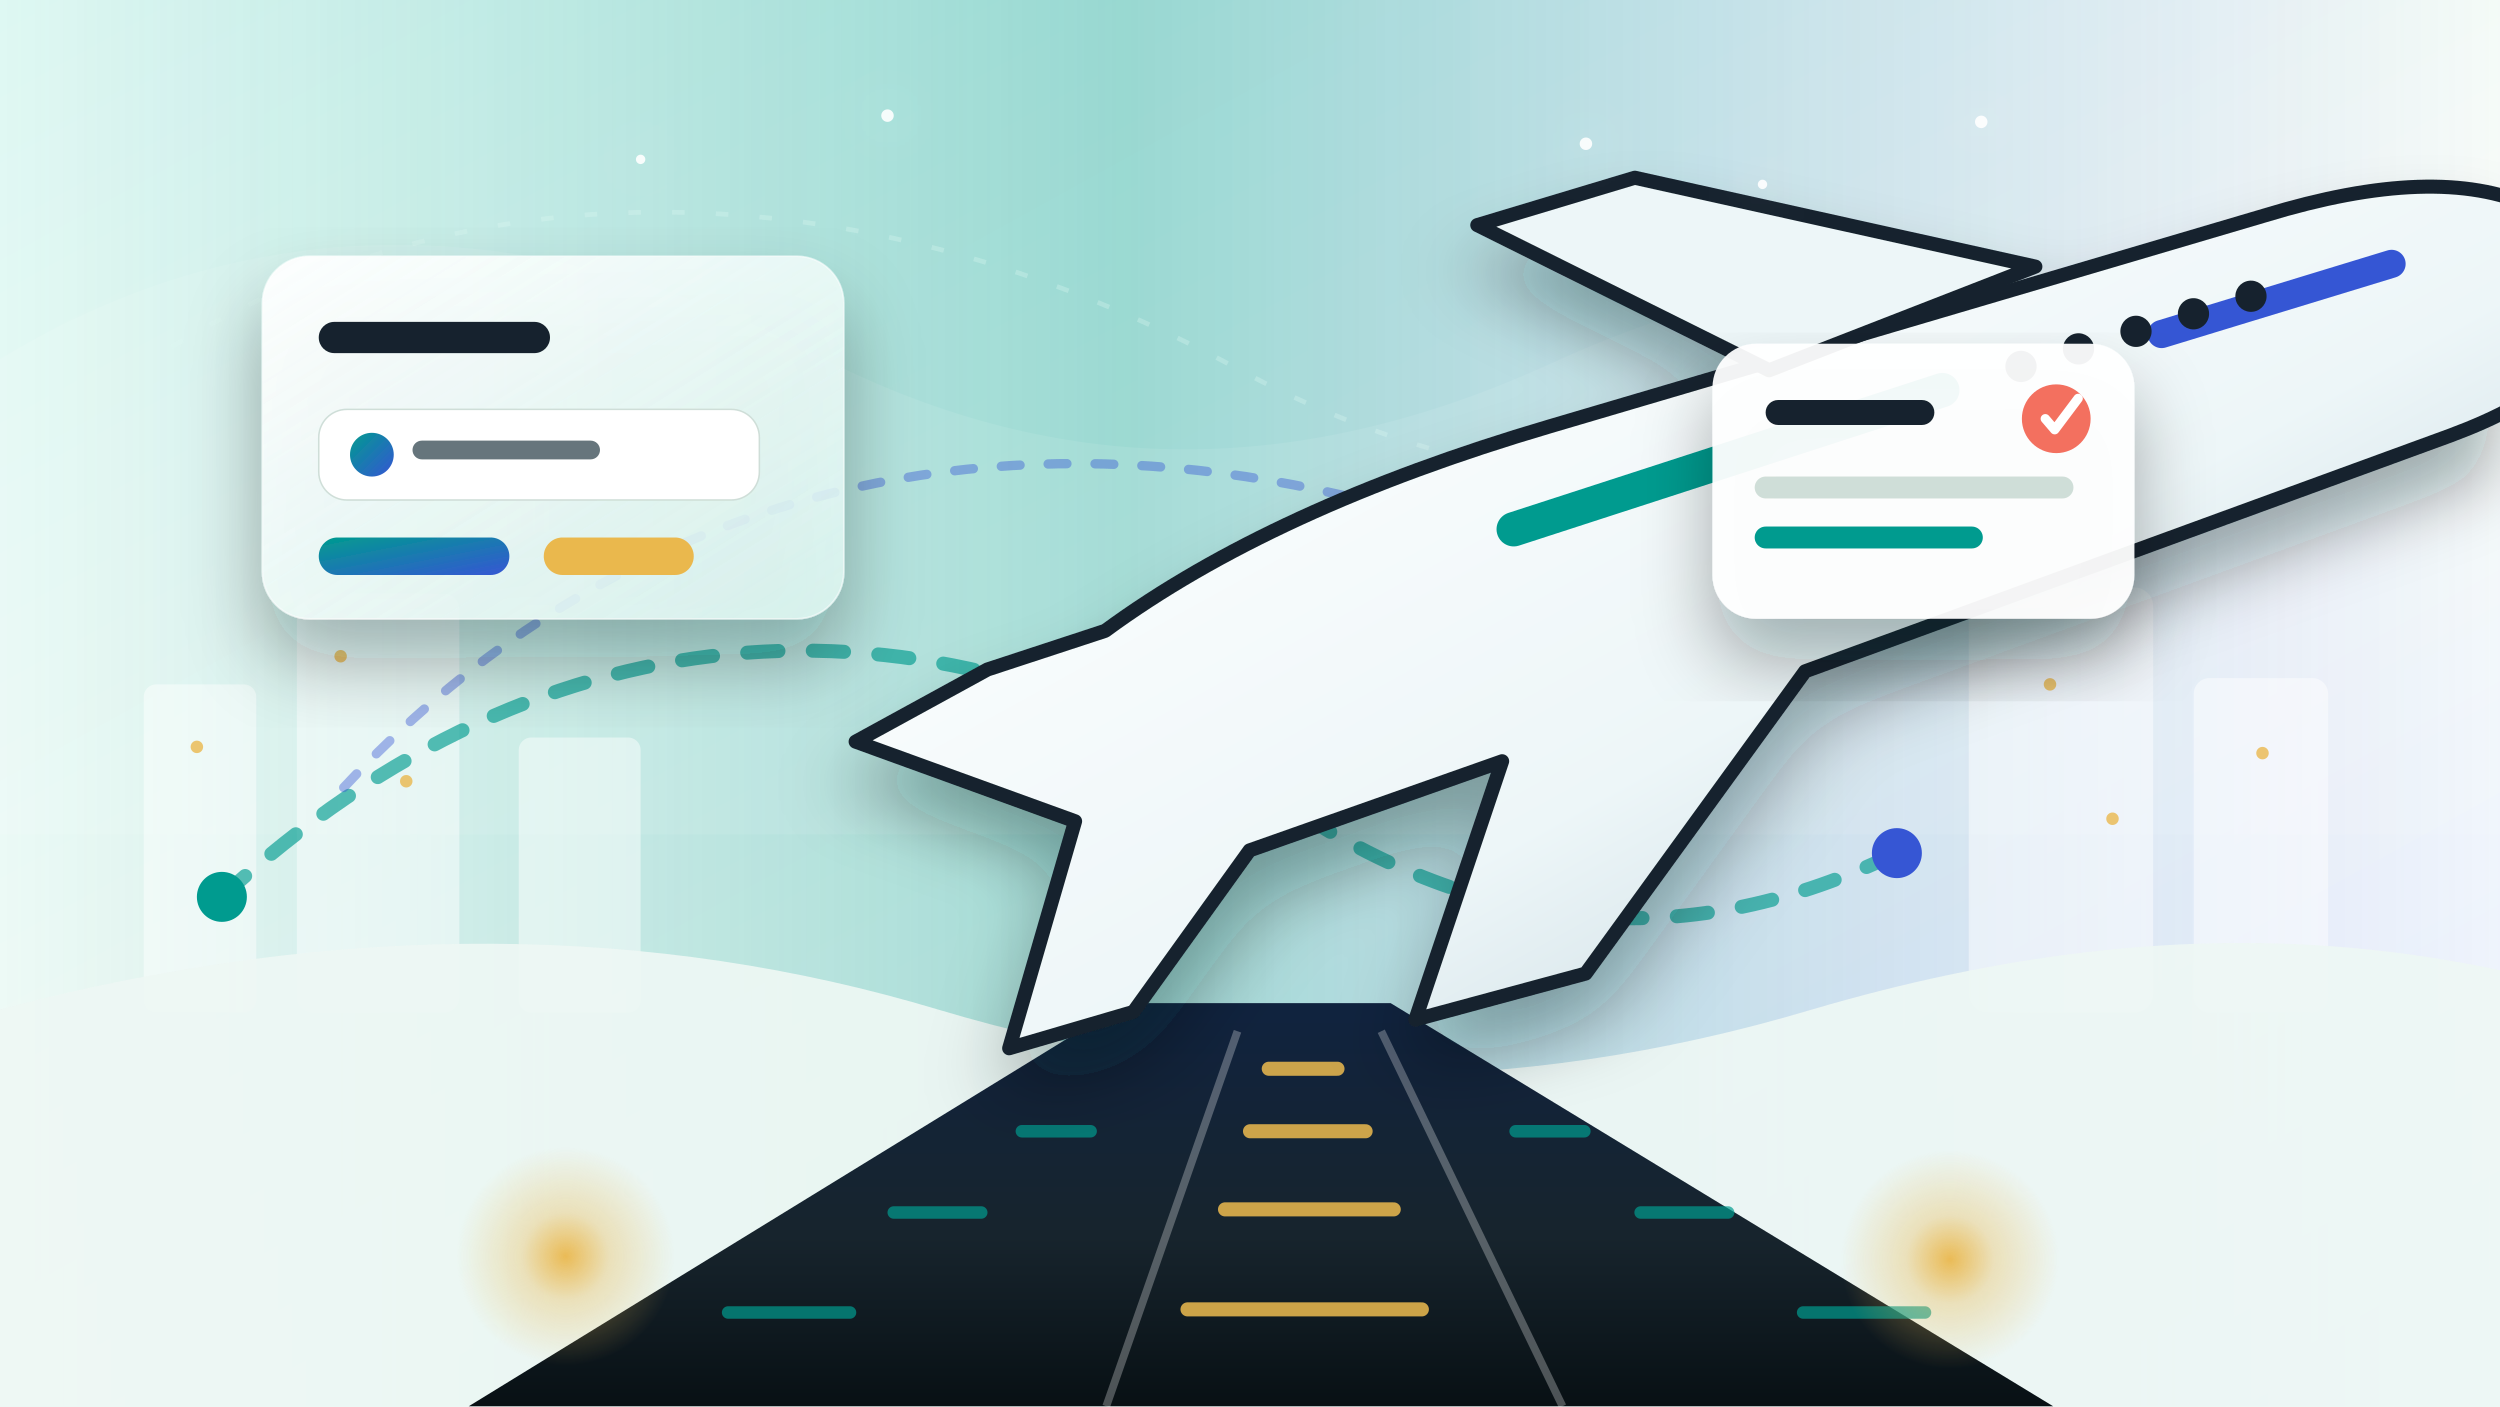
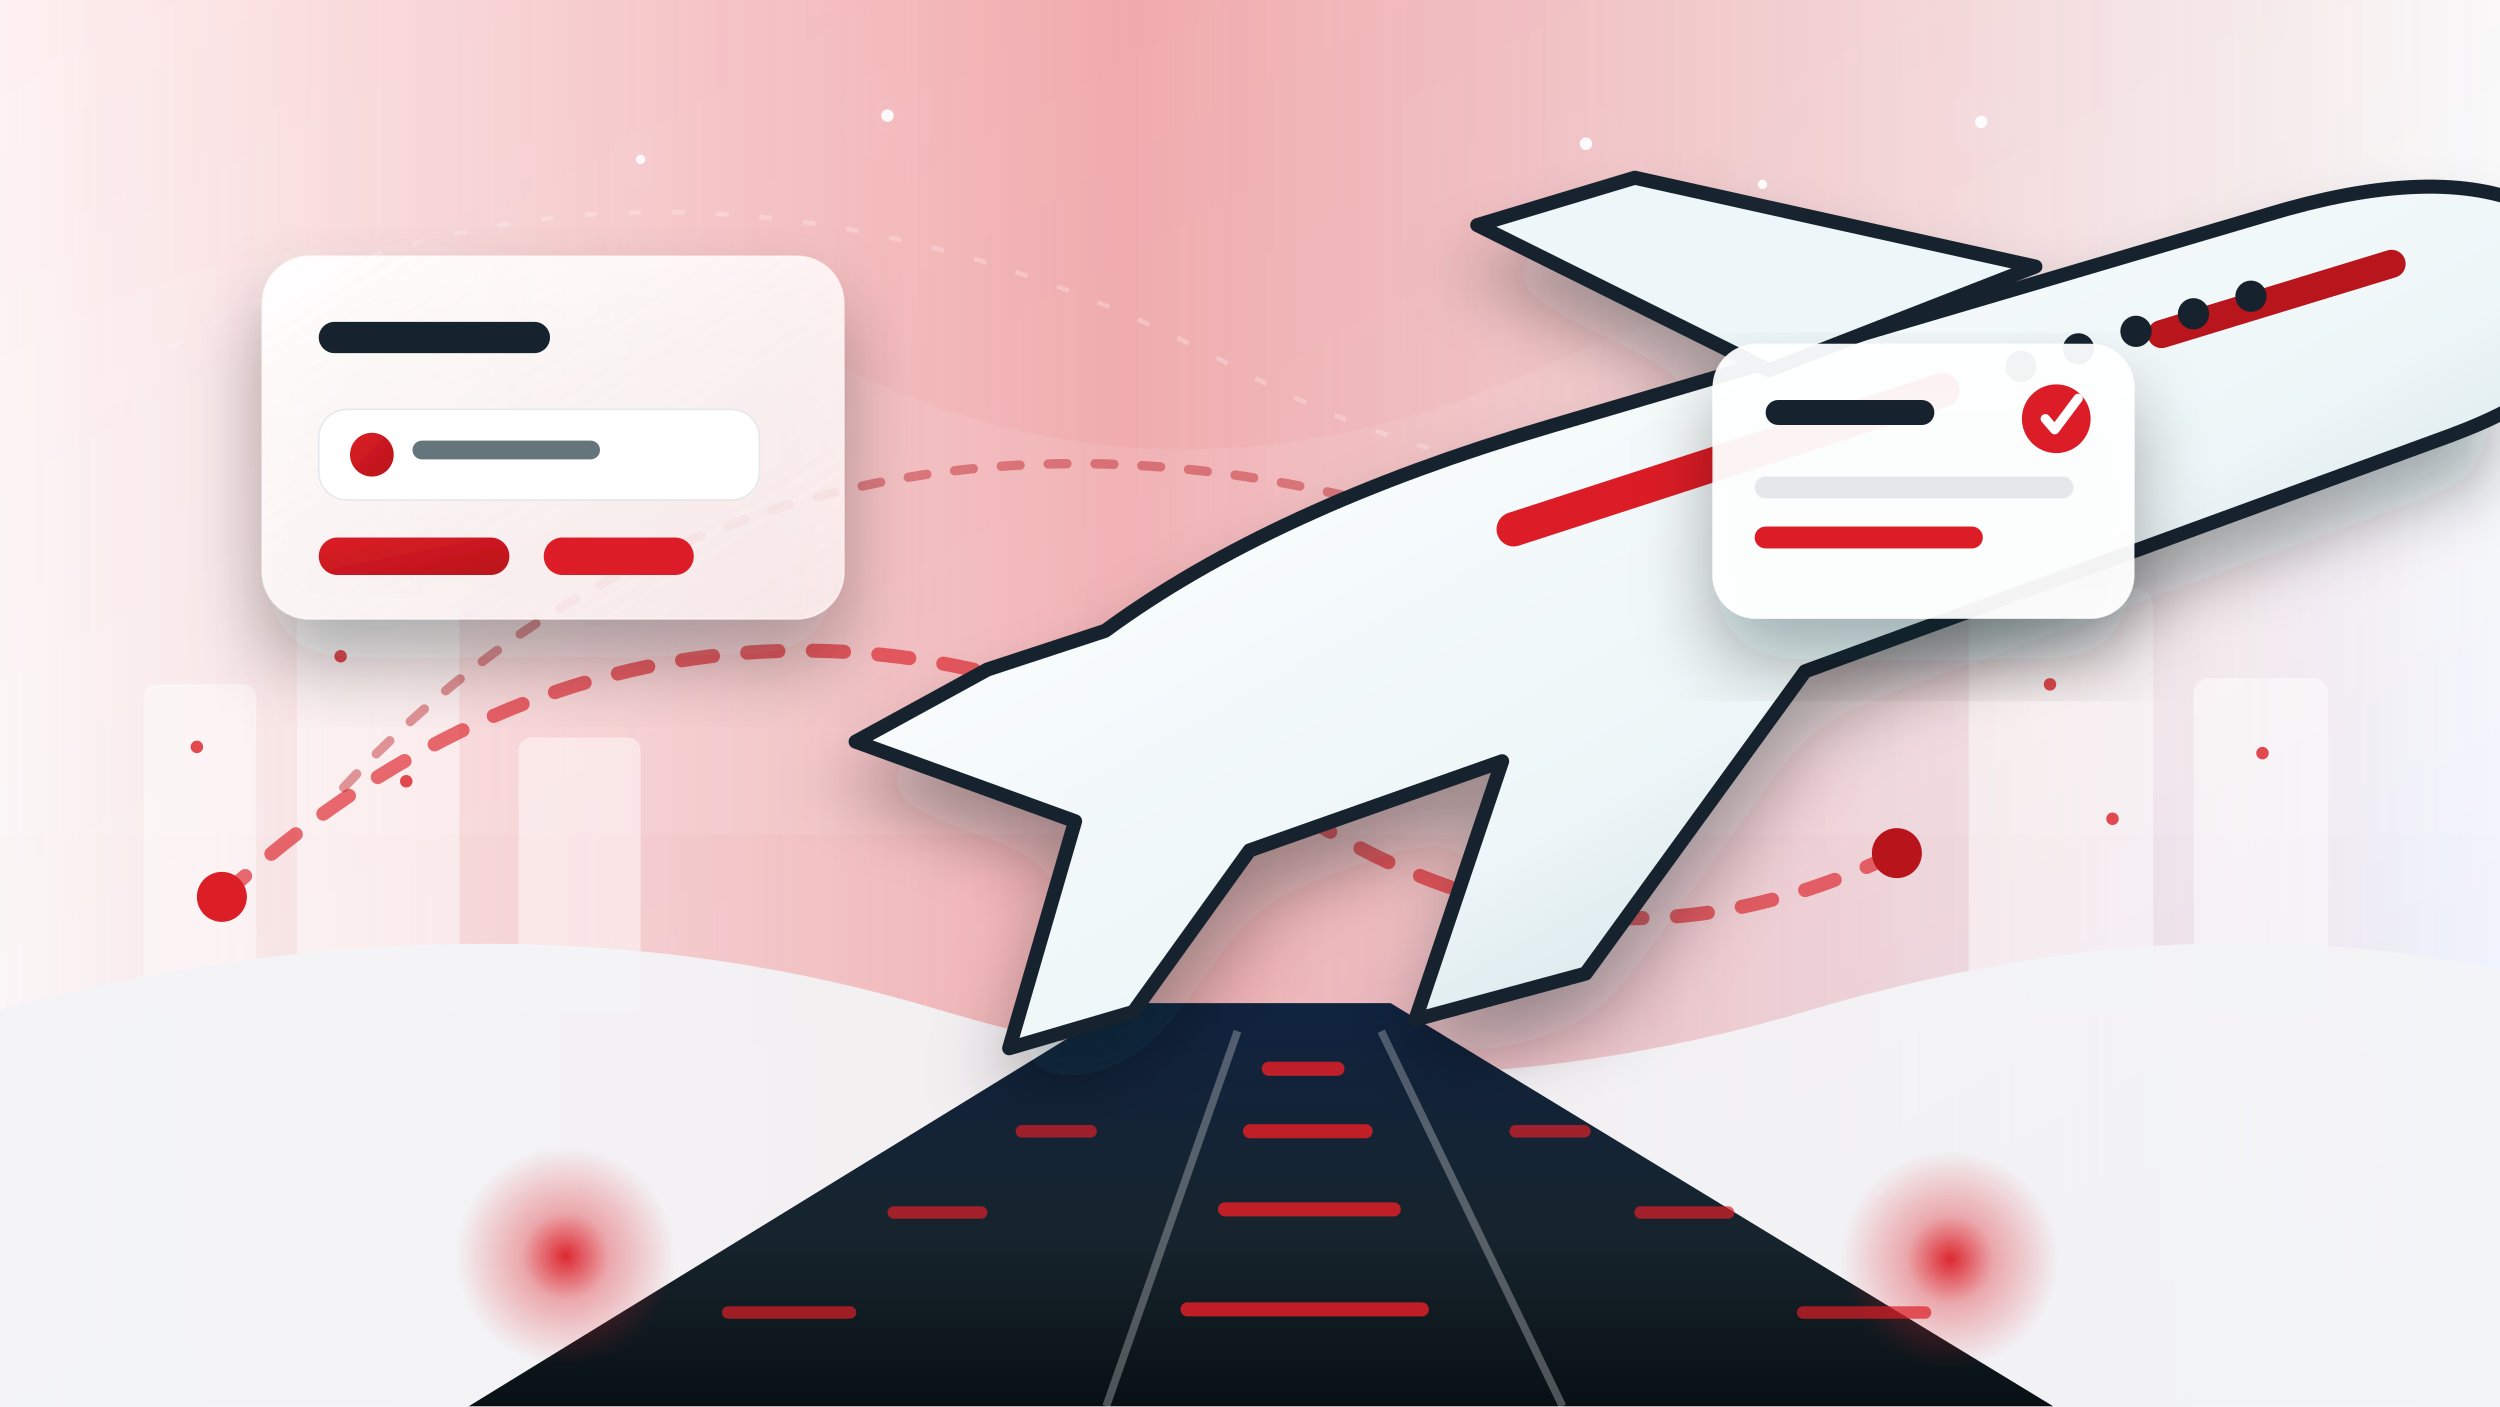
<svg xmlns="http://www.w3.org/2000/svg" viewBox="0 0 1600 900" role="img" aria-labelledby="title desc">
  <defs>
    <linearGradient id="sky" x1="0" y1="0" x2="1" y2="1">
-       <stop offset="0" stop-color="#dff8f3" />
-       <stop offset="0.56" stop-color="#f7fbf8" />
+       <stop offset="0" stop-color="#fef2f2" />
+       <stop offset="0.56" stop-color="#F9FAFB" />
      <stop offset="1" stop-color="#eaf0ff" />
    </linearGradient>
    <linearGradient id="auroraTeal" x1="0" y1="0" x2="1" y2="0">
-       <stop offset="0" stop-color="#009b8f" stop-opacity="0" />
-       <stop offset="0.45" stop-color="#009b8f" stop-opacity="0.64" />
-       <stop offset="1" stop-color="#3656d4" stop-opacity="0" />
+       <stop offset="0" stop-color="#dc1e26" stop-opacity="0" />
+       <stop offset="0.45" stop-color="#dc1e26" stop-opacity="0.64" />
+       <stop offset="1" stop-color="#b8141b" stop-opacity="0" />
    </linearGradient>
    <linearGradient id="runway" x1="0" y1="0" x2="0" y2="1">
      <stop offset="0" stop-color="#10233f" />
      <stop offset="0.58" stop-color="#17242d" />
      <stop offset="1" stop-color="#081014" />
    </linearGradient>
    <linearGradient id="planeBody" x1="0" y1="0" x2="1" y2="1">
      <stop offset="0" stop-color="#ffffff" />
      <stop offset="0.56" stop-color="#edf6f8" />
      <stop offset="1" stop-color="#b9cdd7" />
    </linearGradient>
    <linearGradient id="glass" x1="0" y1="0" x2="1" y2="1">
      <stop offset="0" stop-color="#ffffff" stop-opacity="0.96" />
-       <stop offset="1" stop-color="#dff8f3" stop-opacity="0.82" />
+       <stop offset="1" stop-color="#fef2f2" stop-opacity="0.82" />
    </linearGradient>
    <linearGradient id="atlas" x1="0" y1="0" x2="1" y2="1">
-       <stop offset="0" stop-color="#009b8f" />
-       <stop offset="1" stop-color="#3656d4" />
+       <stop offset="0" stop-color="#dc1e26" />
+       <stop offset="1" stop-color="#b8141b" />
    </linearGradient>
    <radialGradient id="beacon" cx="50%" cy="50%" r="50%">
-       <stop offset="0" stop-color="#eab84e" stop-opacity="0.95" />
-       <stop offset="0.4" stop-color="#eab84e" stop-opacity="0.35" />
-       <stop offset="1" stop-color="#eab84e" stop-opacity="0" />
+       <stop offset="0" stop-color="#dc1e26" stop-opacity="0.95" />
+       <stop offset="0.4" stop-color="#dc1e26" stop-opacity="0.35" />
+       <stop offset="1" stop-color="#dc1e26" stop-opacity="0" />
    </radialGradient>
    <filter id="shadow" x="-20%" y="-20%" width="140%" height="150%">
      <feDropShadow dx="0" dy="28" stdDeviation="24" flood-color="#06171c" flood-opacity="0.34" />
    </filter>
    <filter id="softGlow" x="-50%" y="-50%" width="200%" height="200%">
      <feGaussianBlur stdDeviation="16" result="blur" />
      <feMerge>
        <feMergeNode in="blur" />
        <feMergeNode in="SourceGraphic" />
      </feMerge>
    </filter>
  </defs>
  <rect width="1600" height="900" fill="url(#sky)" />
  <path d="M0 0h1600v900H0z" fill="url(#auroraTeal)" opacity="0.54" />
  <path d="M0 230C160 132 340 134 520 226c150 78 304 84 474 6 210-96 420-78 606 34v268H0Z" fill="#ffffff" opacity="0.08" />
-   <path d="M110 222C310 100 560 110 792 236c184 100 382 98 610-4" fill="none" stroke="#dff8f3" stroke-width="3" stroke-dasharray="8 20" opacity="0.3" />
+   <path d="M110 222C310 100 560 110 792 236c184 100 382 98 610-4" fill="none" stroke="#fef2f2" stroke-width="3" stroke-dasharray="8 20" opacity="0.3" />
  <g opacity="0.46">
    <rect x="92" y="438" width="72" height="210" rx="8" fill="#ffffff" />
    <rect x="190" y="380" width="104" height="268" rx="10" fill="#ffffff" />
    <rect x="332" y="472" width="78" height="176" rx="8" fill="#ffffff" />
    <rect x="1260" y="376" width="118" height="272" rx="12" fill="#ffffff" />
    <rect x="1404" y="434" width="86" height="214" rx="10" fill="#ffffff" />
  </g>
-   <g opacity="0.8" fill="#eab84e">
+   <g opacity="0.8" fill="#dc1e26">
    <circle cx="126" cy="478" r="4" />
    <circle cx="218" cy="420" r="4" />
    <circle cx="260" cy="500" r="4" />
    <circle cx="1312" cy="438" r="4" />
    <circle cx="1352" cy="524" r="4" />
    <circle cx="1448" cy="482" r="4" />
  </g>
-   <path d="M0 646C220 588 420 592 600 646c180 54 366 58 560 0 238-70 424-48 600 26v254H0Z" fill="#eef7f4" opacity="0.92" />
+   <path d="M0 646C220 588 420 592 600 646c180 54 366 58 560 0 238-70 424-48 600 26v254H0Z" fill="#F3F4F6" opacity="0.92" />
  <path d="M300 900 720 642h170l424 258Z" fill="url(#runway)" />
  <path d="M792 660 708 900M884 660l116 240" stroke="#ffffff" stroke-width="5" opacity="0.28" />
-   <path d="M812 684h44M800 724h74M784 774h108M760 838h150" stroke="#eab84e" stroke-width="9" stroke-linecap="round" opacity="0.86" />
-   <path d="M466 840h78M1154 840h78M572 776h56M1050 776h56M654 724h44M970 724h44" stroke="#009b8f" stroke-width="8" stroke-linecap="round" opacity="0.7" />
+   <path d="M812 684h44M800 724h74M784 774h108M760 838h150" stroke="#dc1e26" stroke-width="9" stroke-linecap="round" opacity="0.86" />
+   <path d="M466 840h78M1154 840h78M572 776h56M1050 776h56M654 724h44M970 724h44" stroke="#dc1e26" stroke-width="8" stroke-linecap="round" opacity="0.7" />
  <circle cx="362" cy="804" r="70" fill="url(#beacon)" />
  <circle cx="1248" cy="806" r="70" fill="url(#beacon)" />
-   <path d="M142 574C350 382 600 368 828 518c126 82 254 92 386 28" fill="none" stroke="#009b8f" stroke-width="9" stroke-linecap="round" stroke-dasharray="20 22" opacity="0.65" />
-   <path d="M220 504C450 256 790 232 1124 424" fill="none" stroke="#3656d4" stroke-width="6" stroke-linecap="round" stroke-dasharray="12 18" opacity="0.42" />
-   <circle cx="142" cy="574" r="16" fill="#009b8f" />
-   <circle cx="1214" cy="546" r="16" fill="#3656d4" />
+   <path d="M142 574C350 382 600 368 828 518c126 82 254 92 386 28" fill="none" stroke="#dc1e26" stroke-width="9" stroke-linecap="round" stroke-dasharray="20 22" opacity="0.65" />
+   <path d="M220 504C450 256 790 232 1124 424" fill="none" stroke="#b8141b" stroke-width="6" stroke-linecap="round" stroke-dasharray="12 18" opacity="0.42" />
+   <circle cx="142" cy="574" r="16" fill="#dc1e26" />
+   <circle cx="1214" cy="546" r="16" fill="#b8141b" />
  <g filter="url(#shadow)" transform="translate(675 174) rotate(-8)">
    <path d="M0 232c78-42 178-72 300-90l472-70c76-12 132-6 170 18 28 18 42 42 36 66-8 34-44 58-108 72l-430 92-166 172-112 14 78-156-168 34-88 92-82 12 62-138-132-70 90-34Z" fill="url(#planeBody)" stroke="#17242d" stroke-width="9" stroke-linejoin="round" />
    <path d="M444 126 272 8l104-16 246 92Z" fill="#edf6f8" stroke="#17242d" stroke-width="9" stroke-linejoin="round" />
-     <path d="M552 154 268 204" stroke="#009b8f" stroke-width="22" stroke-linecap="round" />
-     <path d="M696 138 848 114" stroke="#3656d4" stroke-width="18" stroke-linecap="round" />
+     <path d="M552 154 268 204" stroke="#dc1e26" stroke-width="22" stroke-linecap="round" />
+     <path d="M696 138 848 114" stroke="#b8141b" stroke-width="18" stroke-linecap="round" />
    <g fill="#17242d">
      <circle cx="604" cy="146" r="10" />
      <circle cx="642" cy="140" r="10" />
      <circle cx="680" cy="134" r="10" />
      <circle cx="718" cy="128" r="10" />
      <circle cx="756" cy="122" r="10" />
    </g>
  </g>
  <g filter="url(#shadow)">
    <rect x="168" y="164" width="372" height="232" rx="30" fill="url(#glass)" stroke="#ffffff" stroke-opacity="0.6" />
    <rect x="204" y="206" width="148" height="20" rx="10" fill="#17242d" />
-     <rect x="204" y="262" width="282" height="58" rx="18" fill="#ffffff" stroke="#cfded8" />
+     <rect x="204" y="262" width="282" height="58" rx="18" fill="#ffffff" stroke="#E5E7EB" />
    <circle cx="238" cy="291" r="14" fill="url(#atlas)" />
    <rect x="264" y="282" width="120" height="12" rx="6" fill="#66757b" />
    <rect x="204" y="344" width="122" height="24" rx="12" fill="url(#atlas)" />
-     <rect x="348" y="344" width="96" height="24" rx="12" fill="#eab84e" />
+     <rect x="348" y="344" width="96" height="24" rx="12" fill="#dc1e26" />
  </g>
  <g filter="url(#shadow)" transform="translate(1096 220)">
    <rect width="270" height="176" rx="28" fill="#ffffff" opacity="0.94" />
    <rect x="34" y="36" width="108" height="16" rx="8" fill="#17242d" />
-     <path d="M34 92h190" stroke="#cfded8" stroke-width="14" stroke-linecap="round" />
-     <path d="M34 124h132" stroke="#009b8f" stroke-width="14" stroke-linecap="round" />
-     <circle cx="220" cy="48" r="22" fill="#f36f5f" />
+     <path d="M34 92h190" stroke="#E5E7EB" stroke-width="14" stroke-linecap="round" />
+     <path d="M34 124h132" stroke="#dc1e26" stroke-width="14" stroke-linecap="round" />
+     <circle cx="220" cy="48" r="22" fill="#dc1e26" />
    <path d="M213 48l6 7 15-20" fill="none" stroke="#ffffff" stroke-width="6" stroke-linecap="round" stroke-linejoin="round" />
  </g>
  <g filter="url(#softGlow)" opacity="0.9">
    <circle cx="1015" cy="92" r="4" fill="#ffffff" />
    <circle cx="1128" cy="118" r="3" fill="#ffffff" />
    <circle cx="1268" cy="78" r="4" fill="#ffffff" />
    <circle cx="410" cy="102" r="3" fill="#ffffff" />
    <circle cx="568" cy="74" r="4" fill="#ffffff" />
  </g>
</svg>
